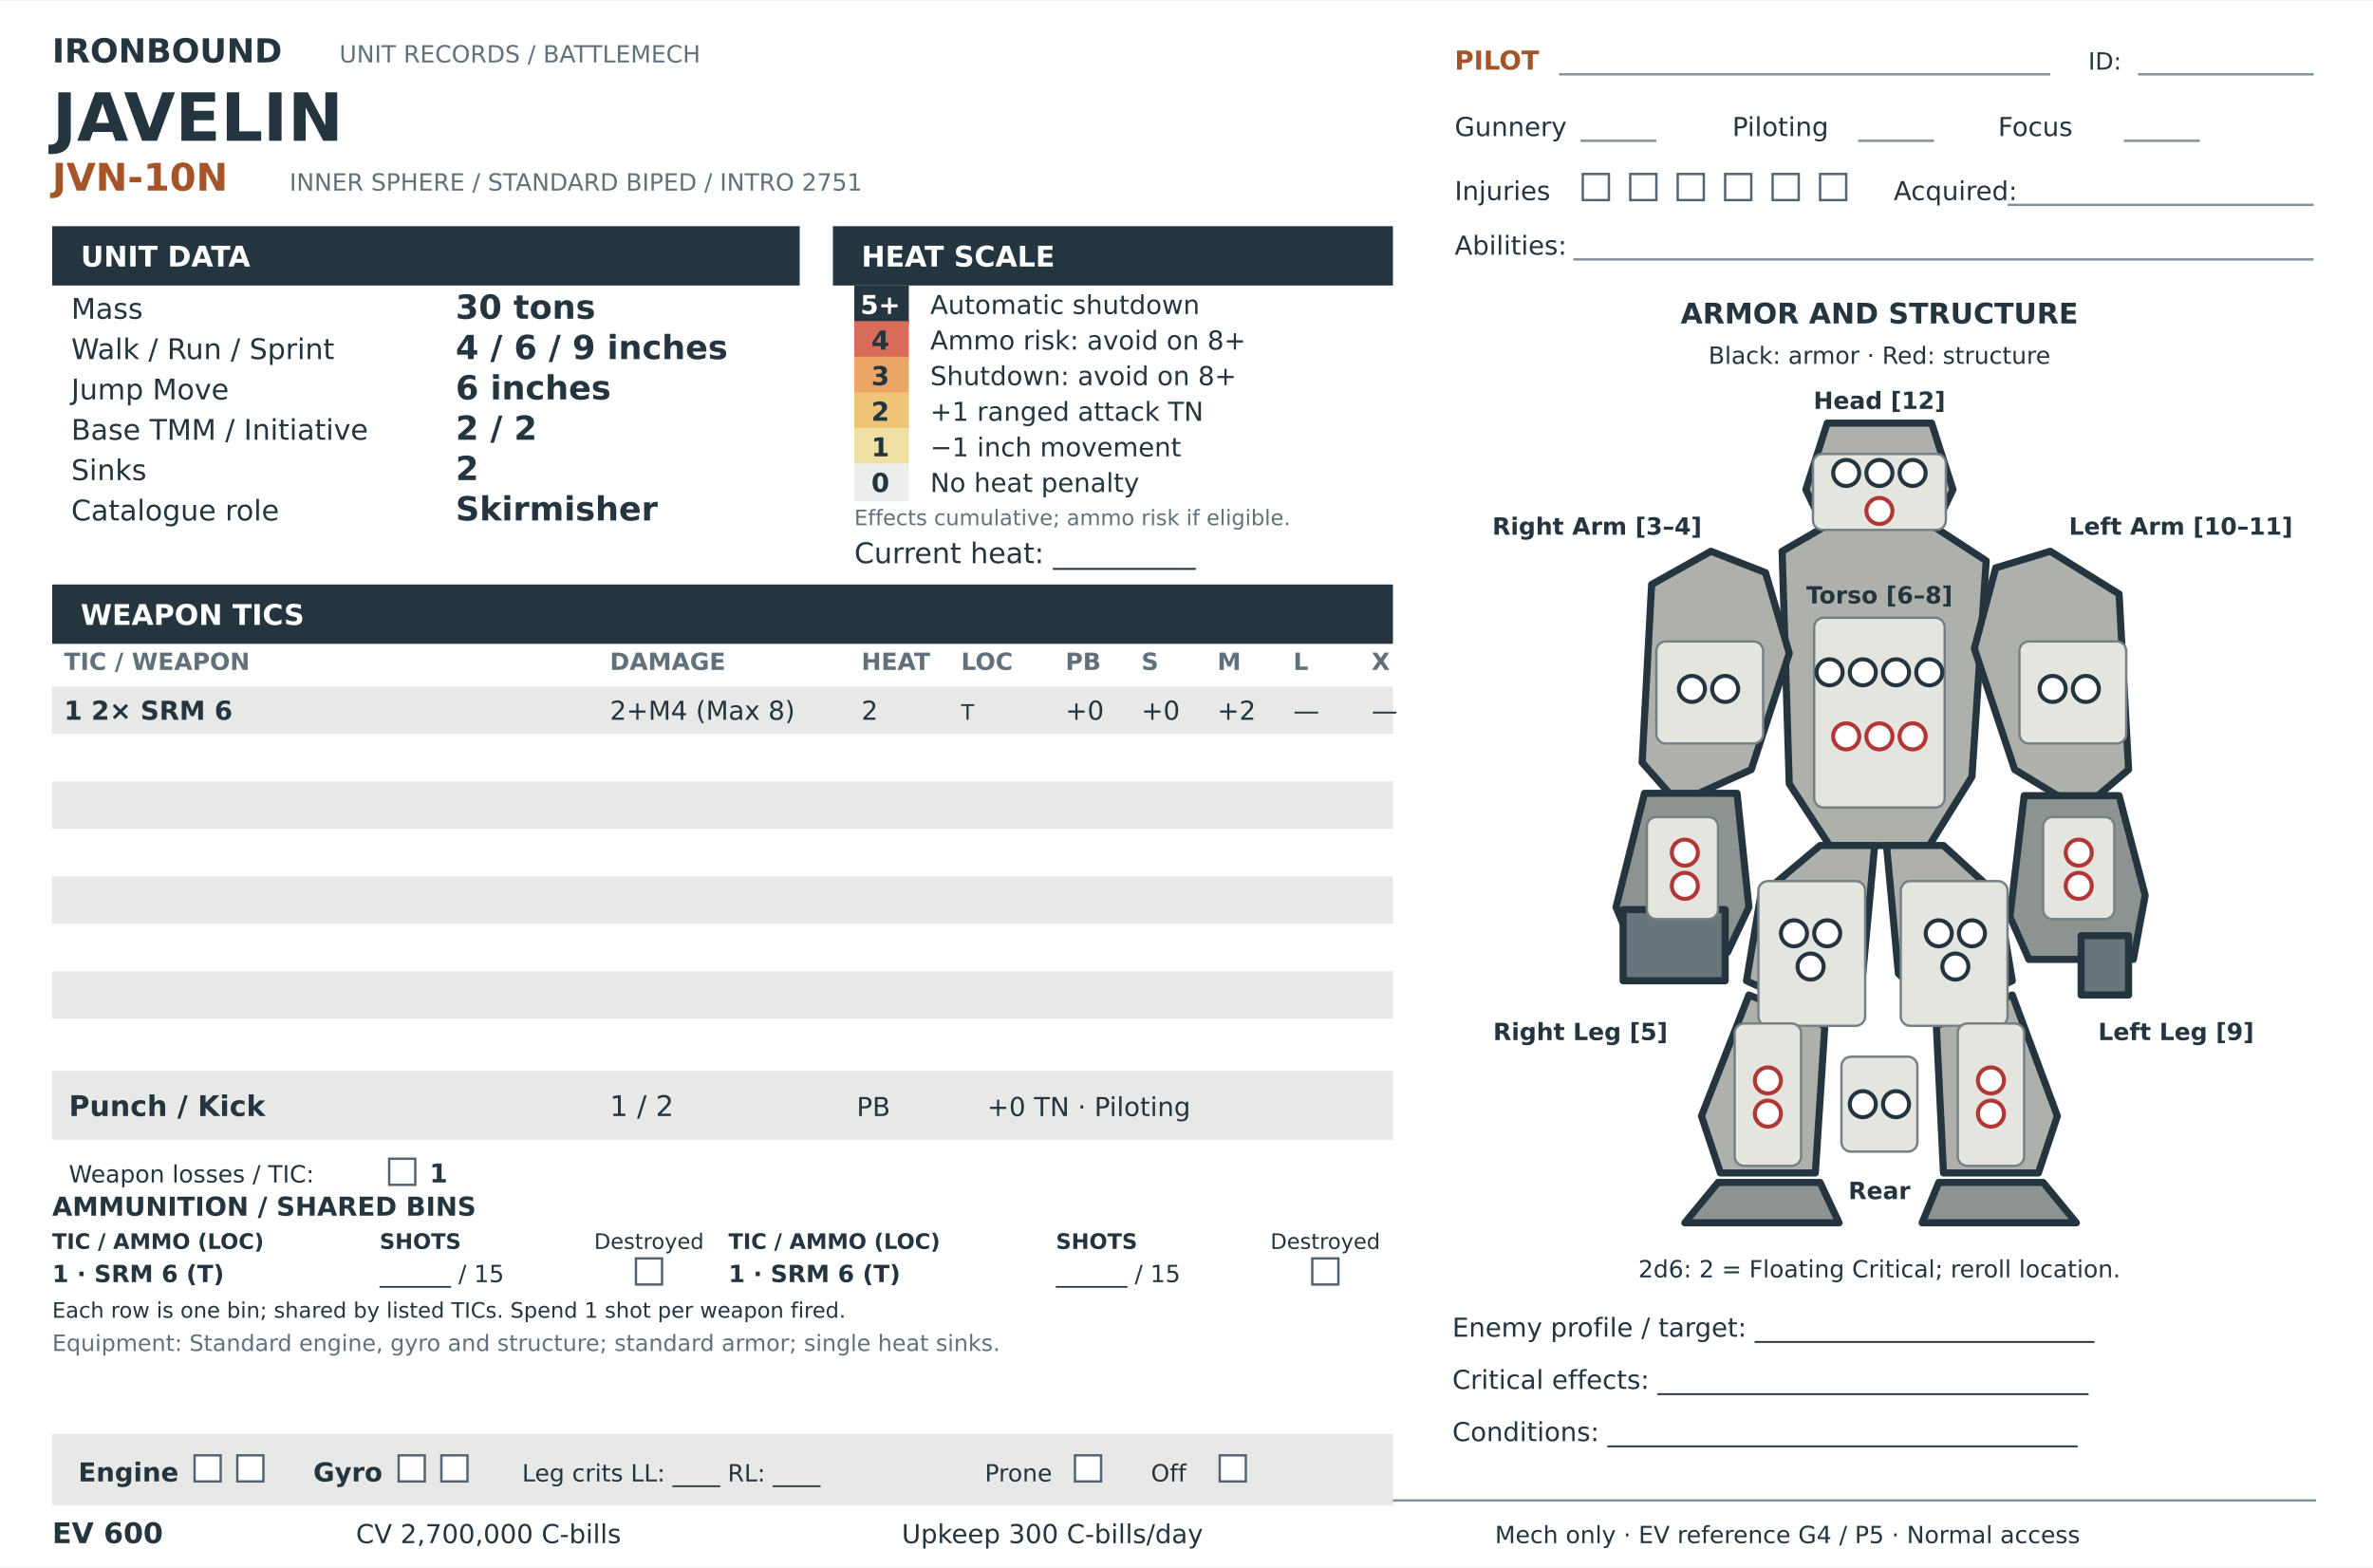
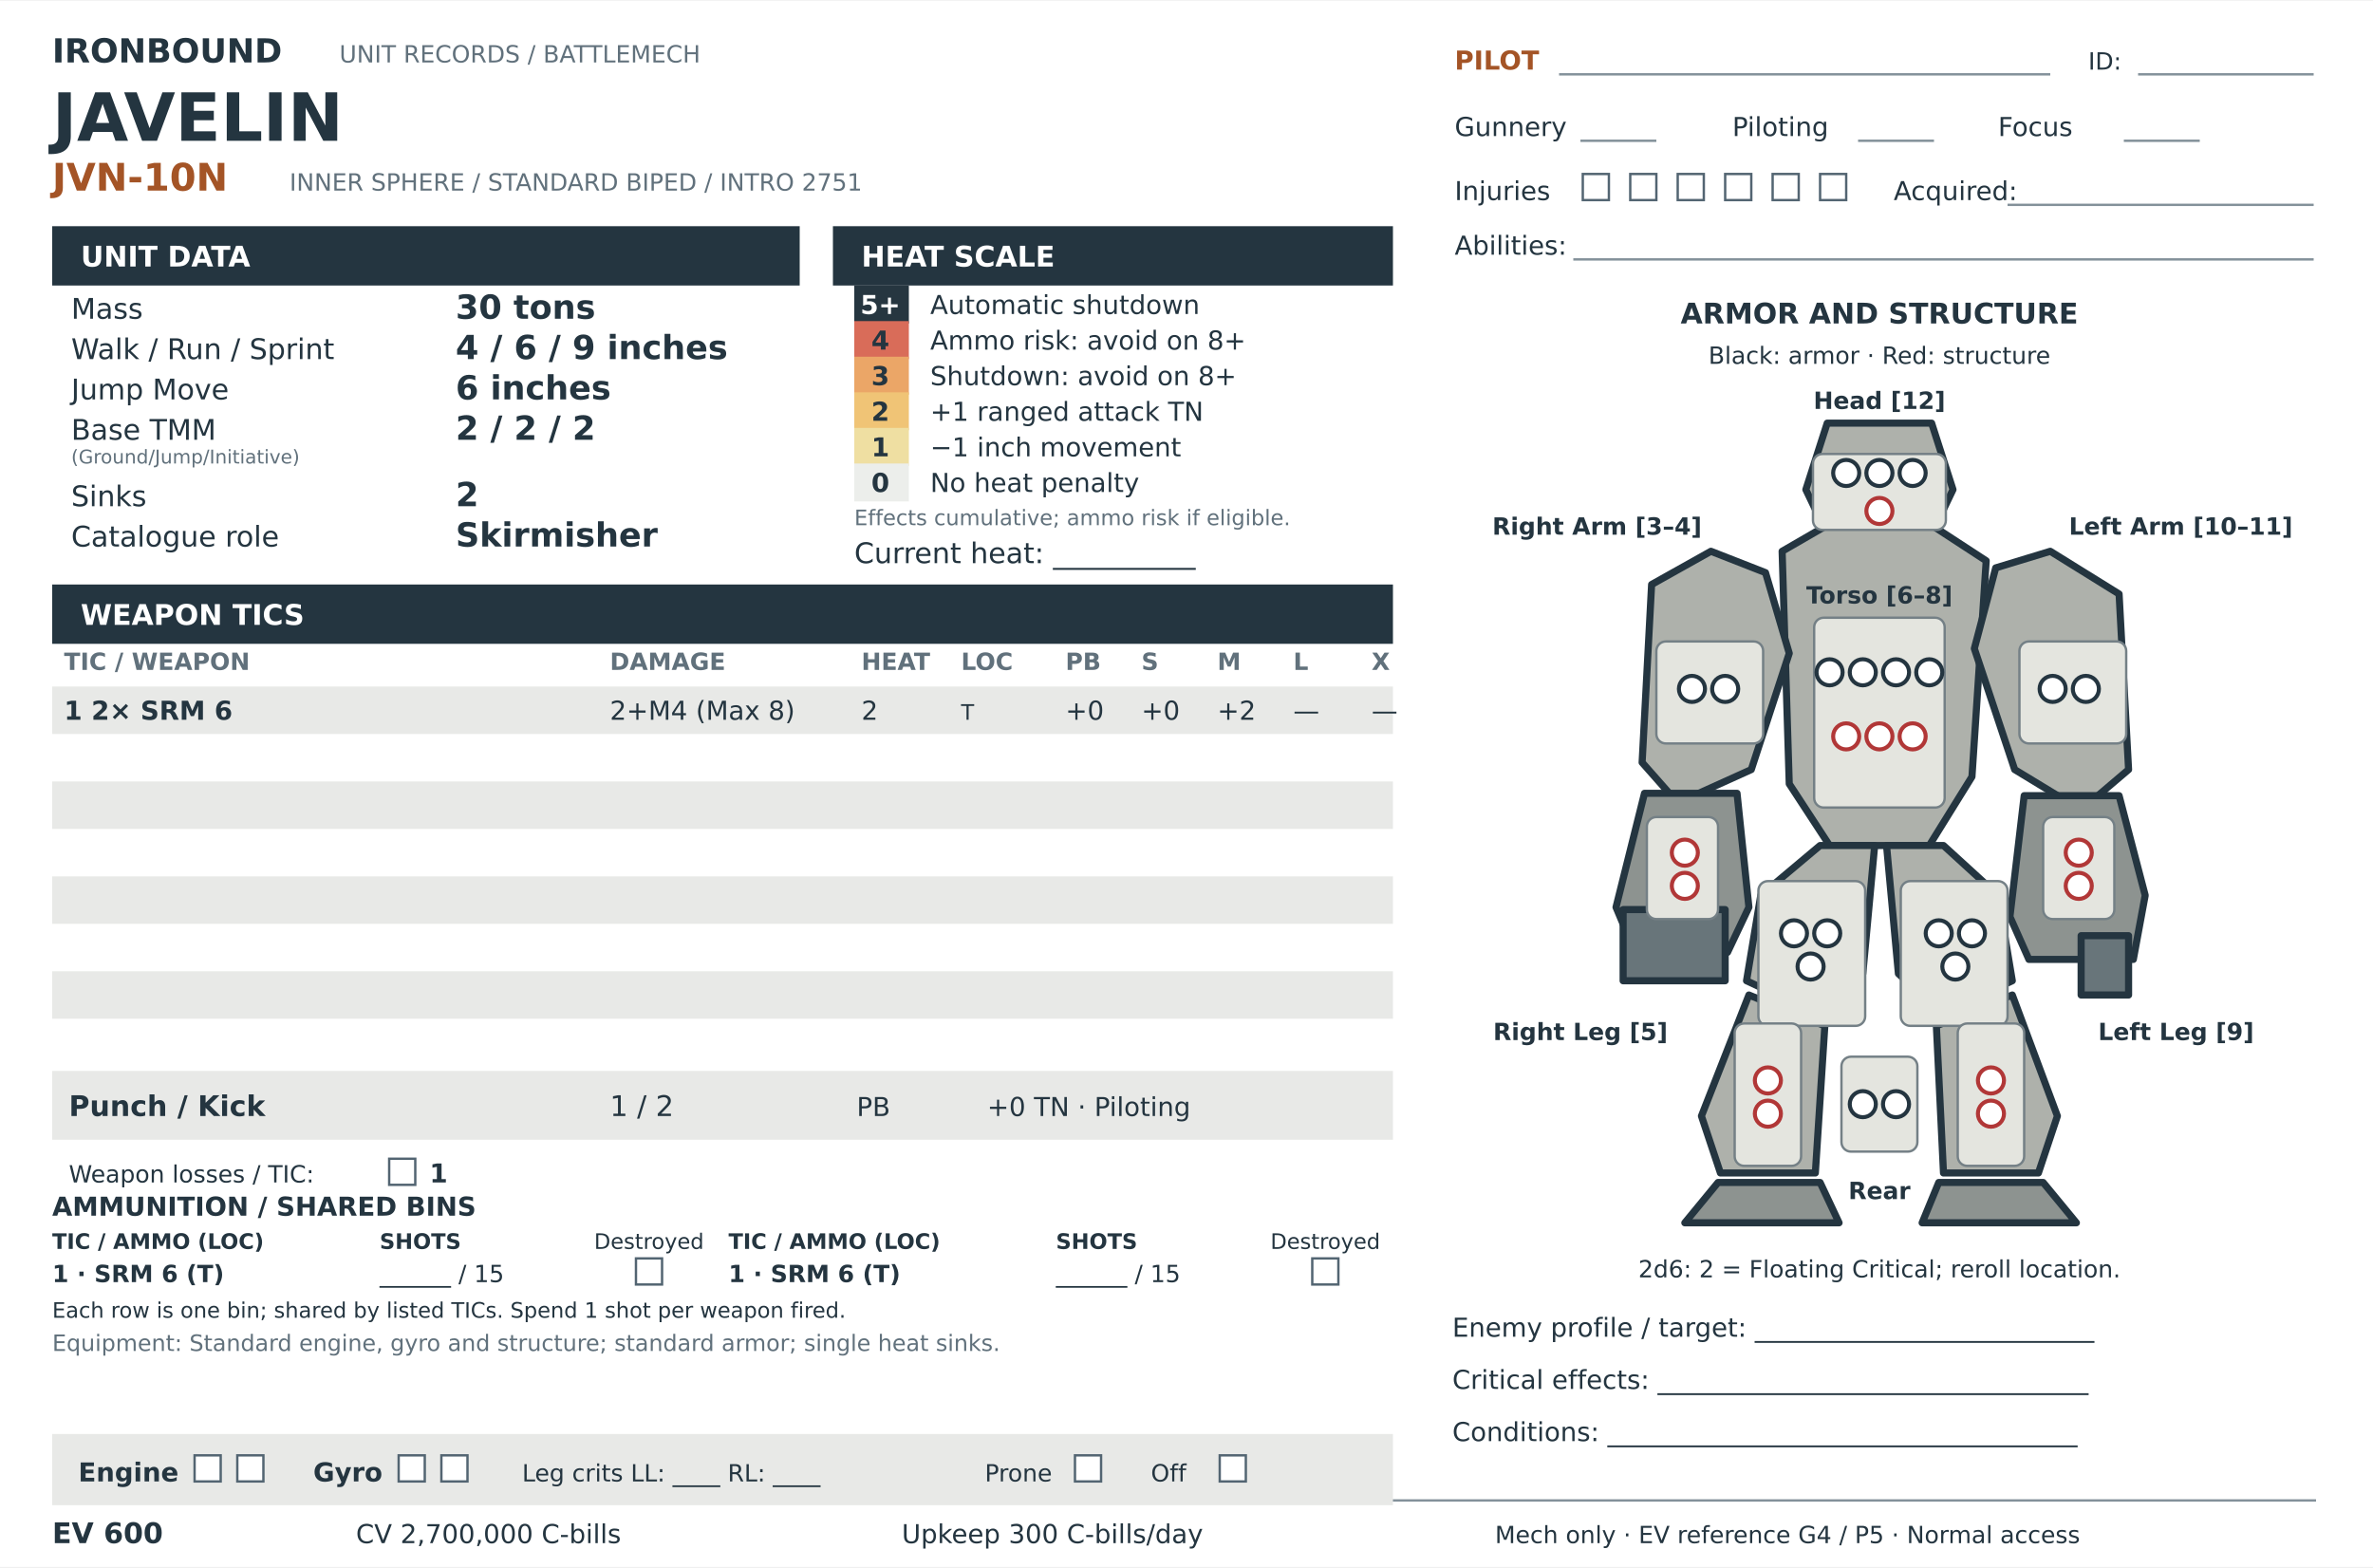
<svg xmlns="http://www.w3.org/2000/svg" width="277mm" height="183mm" viewBox="0 0 1000 660" role="img" aria-labelledby="title desc">
  <g font-family="Arial, Helvetica, sans-serif">
    <rect x="0" y="0" width="1000" height="660" rx="0" fill="#fff" stroke="none" />
    <text x="22" y="26" font-family="DejaVu Sans, Arial, sans-serif" font-size="14" font-weight="bold" fill="#243540" text-anchor="start">IRONBOUND</text>
    <text x="143" y="26" font-family="DejaVu Sans, Arial, sans-serif" font-size="10" fill="#61717c" text-anchor="start">UNIT RECORDS / BATTLEMECH</text>
    <text x="22" y="59" font-family="DejaVu Sans, Arial, sans-serif" font-size="28" font-weight="bold" fill="#243540" text-anchor="start">JAVELIN</text>
    <text x="22" y="80" font-family="DejaVu Sans, Arial, sans-serif" font-size="16" font-weight="bold" fill="#a45426" text-anchor="start">JVN-10N</text>
    <text x="122" y="80" font-family="DejaVu Sans, Arial, sans-serif" font-size="10" fill="#61717c" text-anchor="start">INNER SPHERE / STANDARD BIPED / INTRO 2751</text>
    <text x="613" y="29" font-family="DejaVu Sans, Arial, sans-serif" font-size="11" font-weight="bold" fill="#a45426" text-anchor="start">PILOT</text>
    <path d="M657 31H864" fill="none" stroke="#83919a" />
    <text x="880" y="29" font-family="DejaVu Sans, Arial, sans-serif" font-size="10" fill="#243540" text-anchor="start">ID:</text>
    <path d="M901 31H975" fill="none" stroke="#83919a" />
    <text x="613" y="57" font-family="DejaVu Sans, Arial, sans-serif" font-size="11" fill="#243540" text-anchor="start">Gunnery</text>
    <path d="M666 59H698" fill="none" stroke="#83919a" />
    <text x="730" y="57" font-family="DejaVu Sans, Arial, sans-serif" font-size="11" fill="#243540" text-anchor="start">Piloting</text>
    <path d="M783 59H815" fill="none" stroke="#83919a" />
    <text x="842" y="57" font-family="DejaVu Sans, Arial, sans-serif" font-size="11" fill="#243540" text-anchor="start">Focus</text>
    <path d="M895 59H927" fill="none" stroke="#83919a" />
    <text x="613" y="84" font-family="DejaVu Sans, Arial, sans-serif" font-size="11" fill="#243540" text-anchor="start">Injuries</text>
    <rect x="667" y="73" width="11" height="11" rx="0" fill="#fff" stroke="#536572" />
    <rect x="687" y="73" width="11" height="11" rx="0" fill="#fff" stroke="#536572" />
    <rect x="707" y="73" width="11" height="11" rx="0" fill="#fff" stroke="#536572" />
    <rect x="727" y="73" width="11" height="11" rx="0" fill="#fff" stroke="#536572" />
    <rect x="747" y="73" width="11" height="11" rx="0" fill="#fff" stroke="#536572" />
    <rect x="767" y="73" width="11" height="11" rx="0" fill="#fff" stroke="#536572" />
    <text x="798" y="84" font-family="DejaVu Sans, Arial, sans-serif" font-size="11" fill="#243540" text-anchor="start">Acquired:</text>
    <path d="M846 86H975" fill="none" stroke="#83919a" />
    <text x="613" y="107" font-family="DejaVu Sans, Arial, sans-serif" font-size="11" fill="#243540" text-anchor="start">Abilities:</text>
    <path d="M663 109H975" fill="none" stroke="#83919a" />
    <rect x="22" y="95" width="315" height="25" rx="0" fill="#243540" stroke="none" />
    <text x="34" y="112" font-family="DejaVu Sans, Arial, sans-serif" font-size="12" font-weight="bold" fill="#fff" text-anchor="start">UNIT DATA</text>
    <rect x="351" y="95" width="236" height="25" rx="0" fill="#243540" stroke="none" />
    <text x="363" y="112" font-family="DejaVu Sans, Arial, sans-serif" font-size="12" font-weight="bold" fill="#fff" text-anchor="start">HEAT SCALE</text>
    <text x="30" y="134" font-family="DejaVu Sans, Arial, sans-serif" font-size="12" fill="#243540" text-anchor="start">Mass</text>
    <text x="192" y="134" font-family="DejaVu Sans, Arial, sans-serif" font-size="14" font-weight="bold" fill="#243540" text-anchor="start">30 tons</text>
    <text x="30" y="151" font-family="DejaVu Sans, Arial, sans-serif" font-size="12" fill="#243540" text-anchor="start">Walk / Run / Sprint</text>
    <text x="192" y="151" font-family="DejaVu Sans, Arial, sans-serif" font-size="14" font-weight="bold" fill="#243540" text-anchor="start">4 / 6 / 9 inches</text>
    <text x="30" y="168" font-family="DejaVu Sans, Arial, sans-serif" font-size="12" fill="#243540" text-anchor="start">Jump Move</text>
    <text x="192" y="168" font-family="DejaVu Sans, Arial, sans-serif" font-size="14" font-weight="bold" fill="#243540" text-anchor="start">6 inches</text>
-     <text x="30" y="185" font-family="DejaVu Sans, Arial, sans-serif" font-size="12" fill="#243540" text-anchor="start">Base TMM / Initiative</text>
-     <text x="192" y="185" font-family="DejaVu Sans, Arial, sans-serif" font-size="14" font-weight="bold" fill="#243540" text-anchor="start">2 / 2</text>
-     <text x="30" y="202" font-family="DejaVu Sans, Arial, sans-serif" font-size="12" fill="#243540" text-anchor="start">Sinks</text>
-     <text x="192" y="202" font-family="DejaVu Sans, Arial, sans-serif" font-size="14" font-weight="bold" fill="#243540" text-anchor="start">2</text>
-     <text x="30" y="219" font-family="DejaVu Sans, Arial, sans-serif" font-size="12" fill="#243540" text-anchor="start">Catalogue role</text>
-     <text x="192" y="219" font-family="DejaVu Sans, Arial, sans-serif" font-size="14" font-weight="bold" fill="#243540" text-anchor="start">Skirmisher</text>
+     <text x="30" y="185" font-family="DejaVu Sans, Arial, sans-serif" font-size="12" fill="#243540" text-anchor="start">Base TMM</text>
+     <text x="30" y="195" font-family="DejaVu Sans, Arial, sans-serif" font-size="8" fill="#61717c" text-anchor="start">(Ground/Jump/Initiative)</text>
+     <text x="192" y="185" font-family="DejaVu Sans, Arial, sans-serif" font-size="14" font-weight="bold" fill="#243540" text-anchor="start">2 / 2 / 2</text>
+     <text x="30" y="213" font-family="DejaVu Sans, Arial, sans-serif" font-size="12" fill="#243540" text-anchor="start">Sinks</text>
+     <text x="192" y="213" font-family="DejaVu Sans, Arial, sans-serif" font-size="14" font-weight="bold" fill="#243540" text-anchor="start">2</text>
+     <text x="30" y="230" font-family="DejaVu Sans, Arial, sans-serif" font-size="12" fill="#243540" text-anchor="start">Catalogue role</text>
+     <text x="192" y="230" font-family="DejaVu Sans, Arial, sans-serif" font-size="14" font-weight="bold" fill="#243540" text-anchor="start">Skirmisher</text>
    <rect x="360" y="120" width="23" height="16" rx="0" fill="#263640" stroke="none" />
    <text x="371" y="132" font-family="DejaVu Sans, Arial, sans-serif" font-size="11" font-weight="bold" fill="#fff" text-anchor="middle">5+</text>
    <text x="392" y="132" font-family="DejaVu Sans, Arial, sans-serif" font-size="11" fill="#243540" text-anchor="start">Automatic shutdown</text>
    <rect x="360" y="135" width="23" height="16" rx="0" fill="#d96c59" stroke="none" />
    <text x="371" y="147" font-family="DejaVu Sans, Arial, sans-serif" font-size="11" font-weight="bold" fill="#243540" text-anchor="middle">4</text>
    <text x="392" y="147" font-family="DejaVu Sans, Arial, sans-serif" font-size="11" fill="#243540" text-anchor="start">Ammo risk: avoid on 8+</text>
    <rect x="360" y="150" width="23" height="16" rx="0" fill="#eba667" stroke="none" />
    <text x="371" y="162" font-family="DejaVu Sans, Arial, sans-serif" font-size="11" font-weight="bold" fill="#243540" text-anchor="middle">3</text>
    <text x="392" y="162" font-family="DejaVu Sans, Arial, sans-serif" font-size="11" fill="#243540" text-anchor="start">Shutdown: avoid on 8+</text>
    <rect x="360" y="165" width="23" height="16" rx="0" fill="#f0c476" stroke="none" />
    <text x="371" y="177" font-family="DejaVu Sans, Arial, sans-serif" font-size="11" font-weight="bold" fill="#243540" text-anchor="middle">2</text>
    <text x="392" y="177" font-family="DejaVu Sans, Arial, sans-serif" font-size="11" fill="#243540" text-anchor="start">+1 ranged attack TN</text>
    <rect x="360" y="180" width="23" height="16" rx="0" fill="#efdfa2" stroke="none" />
    <text x="371" y="192" font-family="DejaVu Sans, Arial, sans-serif" font-size="11" font-weight="bold" fill="#243540" text-anchor="middle">1</text>
    <text x="392" y="192" font-family="DejaVu Sans, Arial, sans-serif" font-size="11" fill="#243540" text-anchor="start">−1 inch movement</text>
    <rect x="360" y="195" width="23" height="16" rx="0" fill="#eceeeb" stroke="none" />
    <text x="371" y="207" font-family="DejaVu Sans, Arial, sans-serif" font-size="11" font-weight="bold" fill="#243540" text-anchor="middle">0</text>
    <text x="392" y="207" font-family="DejaVu Sans, Arial, sans-serif" font-size="11" fill="#243540" text-anchor="start">No heat penalty</text>
    <text x="360" y="221" font-family="DejaVu Sans, Arial, sans-serif" font-size="9" fill="#61717c" text-anchor="start">Effects cumulative; ammo risk if eligible.</text>
    <text x="360" y="237" font-family="DejaVu Sans, Arial, sans-serif" font-size="12" fill="#243540" text-anchor="start">Current heat: __________</text>
    <rect x="22" y="246" width="565" height="25" rx="0" fill="#243540" stroke="none" />
    <text x="34" y="263" font-family="DejaVu Sans, Arial, sans-serif" font-size="12" font-weight="bold" fill="#fff" text-anchor="start">WEAPON TICS</text>
    <text x="27" y="282" font-family="DejaVu Sans, Arial, sans-serif" font-size="10" font-weight="bold" fill="#61717c" text-anchor="start">TIC / WEAPON</text>
    <text x="257" y="282" font-family="DejaVu Sans, Arial, sans-serif" font-size="10" font-weight="bold" fill="#61717c" text-anchor="start">DAMAGE</text>
    <text x="363" y="282" font-family="DejaVu Sans, Arial, sans-serif" font-size="10" font-weight="bold" fill="#61717c" text-anchor="start">HEAT</text>
    <text x="405" y="282" font-family="DejaVu Sans, Arial, sans-serif" font-size="10" font-weight="bold" fill="#61717c" text-anchor="start">LOC</text>
    <text x="449" y="282" font-family="DejaVu Sans, Arial, sans-serif" font-size="10" font-weight="bold" fill="#61717c" text-anchor="start">PB</text>
    <text x="481" y="282" font-family="DejaVu Sans, Arial, sans-serif" font-size="10" font-weight="bold" fill="#61717c" text-anchor="start">S</text>
    <text x="513" y="282" font-family="DejaVu Sans, Arial, sans-serif" font-size="10" font-weight="bold" fill="#61717c" text-anchor="start">M</text>
    <text x="545" y="282" font-family="DejaVu Sans, Arial, sans-serif" font-size="10" font-weight="bold" fill="#61717c" text-anchor="start">L</text>
    <text x="578" y="282" font-family="DejaVu Sans, Arial, sans-serif" font-size="10" font-weight="bold" fill="#61717c" text-anchor="start">X</text>
    <rect x="22" y="289" width="565" height="20" rx="0" fill="#e8e9e7" stroke="none" />
    <text x="27" y="303" font-family="DejaVu Sans, Arial, sans-serif" font-size="11" font-weight="bold" fill="#243540" text-anchor="start">1  2× SRM 6</text>
    <text x="257" y="303" font-family="DejaVu Sans, Arial, sans-serif" font-size="11" fill="#243540" text-anchor="start">2+M4 (Max 8)</text>
    <text x="363" y="303" font-family="DejaVu Sans, Arial, sans-serif" font-size="11" fill="#243540" text-anchor="start">2</text>
    <text x="405" y="303" font-family="DejaVu Sans, Arial, sans-serif" font-size="9" fill="#243540" text-anchor="start">T</text>
    <text x="449" y="303" font-family="DejaVu Sans, Arial, sans-serif" font-size="11" fill="#243540" text-anchor="start">+0</text>
    <text x="481" y="303" font-family="DejaVu Sans, Arial, sans-serif" font-size="11" fill="#243540" text-anchor="start">+0</text>
    <text x="513" y="303" font-family="DejaVu Sans, Arial, sans-serif" font-size="11" fill="#243540" text-anchor="start">+2</text>
    <text x="545" y="303" font-family="DejaVu Sans, Arial, sans-serif" font-size="11" fill="#243540" text-anchor="start">—</text>
    <text x="578" y="303" font-family="DejaVu Sans, Arial, sans-serif" font-size="11" fill="#243540" text-anchor="start">—</text>
    <text x="27" y="323" font-family="DejaVu Sans, Arial, sans-serif" font-size="10" font-weight="bold" fill="#243540" text-anchor="start" />
    <text x="257" y="323" font-family="DejaVu Sans, Arial, sans-serif" font-size="11" fill="#243540" text-anchor="start" />
    <text x="363" y="323" font-family="DejaVu Sans, Arial, sans-serif" font-size="11" fill="#243540" text-anchor="start" />
    <text x="405" y="323" font-family="DejaVu Sans, Arial, sans-serif" font-size="9" fill="#243540" text-anchor="start" />
    <text x="449" y="323" font-family="DejaVu Sans, Arial, sans-serif" font-size="11" fill="#243540" text-anchor="start" />
    <text x="481" y="323" font-family="DejaVu Sans, Arial, sans-serif" font-size="11" fill="#243540" text-anchor="start" />
    <text x="513" y="323" font-family="DejaVu Sans, Arial, sans-serif" font-size="11" fill="#243540" text-anchor="start" />
    <text x="545" y="323" font-family="DejaVu Sans, Arial, sans-serif" font-size="11" fill="#243540" text-anchor="start" />
    <text x="578" y="323" font-family="DejaVu Sans, Arial, sans-serif" font-size="11" fill="#243540" text-anchor="start" />
    <rect x="22" y="329" width="565" height="20" rx="0" fill="#e8e9e7" stroke="none" />
    <text x="27" y="343" font-family="DejaVu Sans, Arial, sans-serif" font-size="11" font-weight="bold" fill="#243540" text-anchor="start" />
    <text x="257" y="343" font-family="DejaVu Sans, Arial, sans-serif" font-size="11" fill="#243540" text-anchor="start" />
    <text x="363" y="343" font-family="DejaVu Sans, Arial, sans-serif" font-size="11" fill="#243540" text-anchor="start" />
    <text x="405" y="343" font-family="DejaVu Sans, Arial, sans-serif" font-size="9" fill="#243540" text-anchor="start" />
    <text x="449" y="343" font-family="DejaVu Sans, Arial, sans-serif" font-size="11" fill="#243540" text-anchor="start" />
    <text x="481" y="343" font-family="DejaVu Sans, Arial, sans-serif" font-size="11" fill="#243540" text-anchor="start" />
    <text x="513" y="343" font-family="DejaVu Sans, Arial, sans-serif" font-size="11" fill="#243540" text-anchor="start" />
    <text x="545" y="343" font-family="DejaVu Sans, Arial, sans-serif" font-size="11" fill="#243540" text-anchor="start" />
    <text x="578" y="343" font-family="DejaVu Sans, Arial, sans-serif" font-size="11" fill="#243540" text-anchor="start" />
    <text x="27" y="363" font-family="DejaVu Sans, Arial, sans-serif" font-size="11" font-weight="bold" fill="#243540" text-anchor="start" />
    <text x="257" y="363" font-family="DejaVu Sans, Arial, sans-serif" font-size="11" fill="#243540" text-anchor="start" />
    <text x="363" y="363" font-family="DejaVu Sans, Arial, sans-serif" font-size="11" fill="#243540" text-anchor="start" />
    <text x="405" y="363" font-family="DejaVu Sans, Arial, sans-serif" font-size="9" fill="#243540" text-anchor="start" />
    <text x="449" y="363" font-family="DejaVu Sans, Arial, sans-serif" font-size="11" fill="#243540" text-anchor="start" />
    <text x="481" y="363" font-family="DejaVu Sans, Arial, sans-serif" font-size="11" fill="#243540" text-anchor="start" />
    <text x="513" y="363" font-family="DejaVu Sans, Arial, sans-serif" font-size="11" fill="#243540" text-anchor="start" />
    <text x="545" y="363" font-family="DejaVu Sans, Arial, sans-serif" font-size="11" fill="#243540" text-anchor="start" />
    <text x="578" y="363" font-family="DejaVu Sans, Arial, sans-serif" font-size="11" fill="#243540" text-anchor="start" />
    <rect x="22" y="369" width="565" height="20" rx="0" fill="#e8e9e7" stroke="none" />
    <text x="27" y="383" font-family="DejaVu Sans, Arial, sans-serif" font-size="11" font-weight="bold" fill="#243540" text-anchor="start" />
    <text x="257" y="383" font-family="DejaVu Sans, Arial, sans-serif" font-size="11" fill="#243540" text-anchor="start" />
    <text x="363" y="383" font-family="DejaVu Sans, Arial, sans-serif" font-size="11" fill="#243540" text-anchor="start" />
    <text x="405" y="383" font-family="DejaVu Sans, Arial, sans-serif" font-size="11" fill="#243540" text-anchor="start" />
    <text x="449" y="383" font-family="DejaVu Sans, Arial, sans-serif" font-size="11" fill="#243540" text-anchor="start" />
    <text x="481" y="383" font-family="DejaVu Sans, Arial, sans-serif" font-size="11" fill="#243540" text-anchor="start" />
    <text x="513" y="383" font-family="DejaVu Sans, Arial, sans-serif" font-size="11" fill="#243540" text-anchor="start" />
    <text x="545" y="383" font-family="DejaVu Sans, Arial, sans-serif" font-size="11" fill="#243540" text-anchor="start" />
    <text x="578" y="383" font-family="DejaVu Sans, Arial, sans-serif" font-size="11" fill="#243540" text-anchor="start" />
    <text x="27" y="403" font-family="DejaVu Sans, Arial, sans-serif" font-size="11" font-weight="bold" fill="#243540" text-anchor="start" />
    <text x="257" y="403" font-family="DejaVu Sans, Arial, sans-serif" font-size="11" fill="#243540" text-anchor="start" />
    <text x="363" y="403" font-family="DejaVu Sans, Arial, sans-serif" font-size="11" fill="#243540" text-anchor="start" />
    <text x="405" y="403" font-family="DejaVu Sans, Arial, sans-serif" font-size="11" fill="#243540" text-anchor="start" />
    <text x="449" y="403" font-family="DejaVu Sans, Arial, sans-serif" font-size="11" fill="#243540" text-anchor="start" />
    <text x="481" y="403" font-family="DejaVu Sans, Arial, sans-serif" font-size="11" fill="#243540" text-anchor="start" />
    <text x="513" y="403" font-family="DejaVu Sans, Arial, sans-serif" font-size="11" fill="#243540" text-anchor="start" />
    <text x="545" y="403" font-family="DejaVu Sans, Arial, sans-serif" font-size="11" fill="#243540" text-anchor="start" />
    <text x="578" y="403" font-family="DejaVu Sans, Arial, sans-serif" font-size="11" fill="#243540" text-anchor="start" />
    <rect x="22" y="409" width="565" height="20" rx="0" fill="#e8e9e7" stroke="none" />
    <text x="27" y="423" font-family="DejaVu Sans, Arial, sans-serif" font-size="11" font-weight="bold" fill="#243540" text-anchor="start" />
    <text x="257" y="423" font-family="DejaVu Sans, Arial, sans-serif" font-size="11" fill="#243540" text-anchor="start" />
    <text x="363" y="423" font-family="DejaVu Sans, Arial, sans-serif" font-size="11" fill="#243540" text-anchor="start" />
    <text x="405" y="423" font-family="DejaVu Sans, Arial, sans-serif" font-size="11" fill="#243540" text-anchor="start" />
    <text x="449" y="423" font-family="DejaVu Sans, Arial, sans-serif" font-size="11" fill="#243540" text-anchor="start" />
    <text x="481" y="423" font-family="DejaVu Sans, Arial, sans-serif" font-size="11" fill="#243540" text-anchor="start" />
    <text x="513" y="423" font-family="DejaVu Sans, Arial, sans-serif" font-size="11" fill="#243540" text-anchor="start" />
    <text x="545" y="423" font-family="DejaVu Sans, Arial, sans-serif" font-size="11" fill="#243540" text-anchor="start" />
    <text x="578" y="423" font-family="DejaVu Sans, Arial, sans-serif" font-size="11" fill="#243540" text-anchor="start" />
    <text x="27" y="443" font-family="DejaVu Sans, Arial, sans-serif" font-size="11" font-weight="bold" fill="#243540" text-anchor="start" />
    <text x="257" y="443" font-family="DejaVu Sans, Arial, sans-serif" font-size="11" fill="#243540" text-anchor="start" />
    <text x="363" y="443" font-family="DejaVu Sans, Arial, sans-serif" font-size="11" fill="#243540" text-anchor="start" />
    <text x="405" y="443" font-family="DejaVu Sans, Arial, sans-serif" font-size="11" fill="#243540" text-anchor="start" />
    <text x="449" y="443" font-family="DejaVu Sans, Arial, sans-serif" font-size="11" fill="#243540" text-anchor="start" />
    <text x="481" y="443" font-family="DejaVu Sans, Arial, sans-serif" font-size="11" fill="#243540" text-anchor="start" />
    <text x="513" y="443" font-family="DejaVu Sans, Arial, sans-serif" font-size="11" fill="#243540" text-anchor="start" />
    <text x="545" y="443" font-family="DejaVu Sans, Arial, sans-serif" font-size="11" fill="#243540" text-anchor="start" />
    <text x="578" y="443" font-family="DejaVu Sans, Arial, sans-serif" font-size="11" fill="#243540" text-anchor="start" />
    <rect x="22" y="451" width="565" height="29" rx="0" fill="#e8e9e7" stroke="none" />
    <text x="29" y="470" font-family="DejaVu Sans, Arial, sans-serif" font-size="12" font-weight="bold" fill="#243540" text-anchor="start">Punch / Kick</text>
    <text x="257" y="470" font-family="DejaVu Sans, Arial, sans-serif" font-size="12" fill="#243540" text-anchor="start">1 / 2</text>
    <text x="361" y="470" font-family="DejaVu Sans, Arial, sans-serif" font-size="11" fill="#243540" text-anchor="start">PB</text>
    <text x="416" y="470" font-family="DejaVu Sans, Arial, sans-serif" font-size="11" fill="#243540" text-anchor="start">+0 TN · Piloting</text>
    <g transform="translate(612 120)">
      <text x="180" y="16" font-family="DejaVu Sans, Arial, sans-serif" font-size="12" font-weight="bold" fill="#243540" text-anchor="middle">ARMOR AND STRUCTURE</text>
      <text x="180" y="33" font-family="DejaVu Sans, Arial, sans-serif" font-size="10" fill="#243540" text-anchor="middle">Black: armor · Red: structure</text>
      <path d="M158 58H202L211 86L200 109H160L149 86Z" fill="#aeb1ab" stroke="#243540" stroke-width="3" stroke-linejoin="round" />
      <path d="M139 112L158 101H202L225 116L219 207L201 236H159L142 210Z" fill="#aeb1ab" stroke="#243540" stroke-width="3" stroke-linejoin="round" />
      <path d="M132 121L109 112L84 126L80 201L95 218L126 204L142 155Z" fill="#aeb1ab" stroke="#243540" stroke-width="3" stroke-linejoin="round" />
      <path d="M229 119L252 112L281 130L285 204L265 221L237 204L220 153Z" fill="#aeb1ab" stroke="#243540" stroke-width="3" stroke-linejoin="round" />
      <path d="M81 214H120L125 262L116 281H77L69 262Z" fill="#8d9390" stroke="#243540" stroke-width="3" stroke-linejoin="round" />
      <path d="M241 215H281L292 257L287 284H243L235 266Z" fill="#8d9390" stroke="#243540" stroke-width="3" stroke-linejoin="round" />
      <path d="M72 263H115V293H72Z" fill="#68757a" stroke="#243540" stroke-width="3" stroke-linejoin="round" />
      <path d="M265 274H285V299H265Z" fill="#68757a" stroke="#243540" stroke-width="3" stroke-linejoin="round" />
      <path d="M155 236H178L173 290L154 307L124 293L130 257Z" fill="#aeb1ab" stroke="#243540" stroke-width="3" stroke-linejoin="round" />
      <path d="M183 236H207L230 257L236 293L206 307L188 290Z" fill="#aeb1ab" stroke="#243540" stroke-width="3" stroke-linejoin="round" />
      <path d="M125 299L157 312L153 374H113L105 350Z" fill="#aeb1ab" stroke="#243540" stroke-width="3" stroke-linejoin="round" />
      <path d="M204 312L236 299L255 350L247 374H207Z" fill="#aeb1ab" stroke="#243540" stroke-width="3" stroke-linejoin="round" />
      <path d="M112 378H155L163 395H98Z" fill="#8d9390" stroke="#243540" stroke-width="3" stroke-linejoin="round" />
      <path d="M205 378H249L263 395H198Z" fill="#8d9390" stroke="#243540" stroke-width="3" stroke-linejoin="round" />
      <rect x="152" y="71" width="56" height="32" rx="4" fill="#e4e5df" stroke="#748086" />
      <rect x="152.5" y="140" width="55" height="80" rx="4" fill="#e4e5df" stroke="#748086" />
      <rect x="86" y="150" width="45" height="43" rx="4" fill="#e4e5df" stroke="#748086" />
      <rect x="239" y="150" width="45" height="43" rx="4" fill="#e4e5df" stroke="#748086" />
      <rect x="82" y="224" width="30" height="43" rx="4" fill="#e4e5df" stroke="#748086" />
      <rect x="249" y="224" width="30" height="43" rx="4" fill="#e4e5df" stroke="#748086" />
      <rect x="129" y="251" width="45" height="61" rx="4" fill="#e4e5df" stroke="#748086" />
      <rect x="189" y="251" width="45" height="61" rx="4" fill="#e4e5df" stroke="#748086" />
      <rect x="119" y="311" width="28" height="60" rx="4" fill="#e4e5df" stroke="#748086" />
      <rect x="213" y="311" width="28" height="60" rx="4" fill="#e4e5df" stroke="#748086" />
      <rect x="164" y="325" width="32" height="40" rx="4" fill="#e4e5df" stroke="#748086" />
      <text x="180" y="52" font-family="DejaVu Sans, Arial, sans-serif" font-size="10" font-weight="bold" fill="#243540" text-anchor="middle">Head [12]</text>
      <text x="180" y="134" font-family="DejaVu Sans, Arial, sans-serif" font-size="10" font-weight="bold" fill="#243540" text-anchor="middle">Torso [6–8]</text>
      <text x="61" y="105" font-family="DejaVu Sans, Arial, sans-serif" font-size="10" font-weight="bold" fill="#243540" text-anchor="middle">Right Arm [3–4]</text>
      <text x="307" y="105" font-family="DejaVu Sans, Arial, sans-serif" font-size="10" font-weight="bold" fill="#243540" text-anchor="middle">Left Arm [10–11]</text>
      <text x="54" y="318" font-family="DejaVu Sans, Arial, sans-serif" font-size="10" font-weight="bold" fill="#243540" text-anchor="middle">Right Leg [5]</text>
      <text x="305" y="318" font-family="DejaVu Sans, Arial, sans-serif" font-size="10" font-weight="bold" fill="#243540" text-anchor="middle">Left Leg [9]</text>
      <text x="180" y="385" font-family="DejaVu Sans, Arial, sans-serif" font-size="10" font-weight="bold" fill="#243540" text-anchor="middle">Rear</text>
      <text x="180" y="418" font-family="DejaVu Sans, Arial, sans-serif" font-size="10" fill="#243540" text-anchor="middle">2d6: 2 = Floating Critical; reroll location.</text>
      <text x="0" y="443" font-family="DejaVu Sans, Arial, sans-serif" font-size="11" fill="#243540" text-anchor="start">Enemy profile / target: __________________________</text>
      <text x="0" y="465" font-family="DejaVu Sans, Arial, sans-serif" font-size="11" fill="#243540" text-anchor="start">Critical effects: _________________________________</text>
      <text x="0" y="487" font-family="DejaVu Sans, Arial, sans-serif" font-size="11" fill="#243540" text-anchor="start">Conditions: ____________________________________</text>
      <circle cx="166" cy="79" r="5.5" fill="#fff" stroke="#243540" stroke-width="1.7" />
      <circle cx="180" cy="79" r="5.5" fill="#fff" stroke="#243540" stroke-width="1.7" />
      <circle cx="194" cy="79" r="5.5" fill="#fff" stroke="#243540" stroke-width="1.7" />
      <circle cx="180" cy="95" r="5.5" fill="#fff" stroke="#b13737" stroke-width="1.7" />
      <circle cx="159" cy="163" r="5.5" fill="#fff" stroke="#243540" stroke-width="1.7" />
      <circle cx="173" cy="163" r="5.5" fill="#fff" stroke="#243540" stroke-width="1.7" />
      <circle cx="187" cy="163" r="5.5" fill="#fff" stroke="#243540" stroke-width="1.7" />
      <circle cx="201" cy="163" r="5.5" fill="#fff" stroke="#243540" stroke-width="1.7" />
      <circle cx="166" cy="190" r="5.5" fill="#fff" stroke="#b13737" stroke-width="1.7" />
      <circle cx="180" cy="190" r="5.5" fill="#fff" stroke="#b13737" stroke-width="1.7" />
      <circle cx="194" cy="190" r="5.5" fill="#fff" stroke="#b13737" stroke-width="1.7" />
      <circle cx="101" cy="170" r="5.5" fill="#fff" stroke="#243540" stroke-width="1.7" />
      <circle cx="115" cy="170" r="5.5" fill="#fff" stroke="#243540" stroke-width="1.7" />
      <circle cx="253" cy="170" r="5.5" fill="#fff" stroke="#243540" stroke-width="1.7" />
      <circle cx="267" cy="170" r="5.5" fill="#fff" stroke="#243540" stroke-width="1.7" />
      <circle cx="98" cy="239" r="5.5" fill="#fff" stroke="#b13737" stroke-width="1.7" />
      <circle cx="98" cy="253" r="5.5" fill="#fff" stroke="#b13737" stroke-width="1.7" />
      <circle cx="264" cy="239" r="5.5" fill="#fff" stroke="#b13737" stroke-width="1.7" />
      <circle cx="264" cy="253" r="5.5" fill="#fff" stroke="#b13737" stroke-width="1.7" />
      <circle cx="144" cy="273" r="5.5" fill="#fff" stroke="#243540" stroke-width="1.7" />
      <circle cx="158" cy="273" r="5.5" fill="#fff" stroke="#243540" stroke-width="1.7" />
      <circle cx="151" cy="287" r="5.5" fill="#fff" stroke="#243540" stroke-width="1.7" />
      <circle cx="205" cy="273" r="5.5" fill="#fff" stroke="#243540" stroke-width="1.7" />
      <circle cx="219" cy="273" r="5.5" fill="#fff" stroke="#243540" stroke-width="1.7" />
      <circle cx="212" cy="287" r="5.5" fill="#fff" stroke="#243540" stroke-width="1.7" />
      <circle cx="133" cy="335" r="5.5" fill="#fff" stroke="#b13737" stroke-width="1.7" />
      <circle cx="133" cy="349" r="5.5" fill="#fff" stroke="#b13737" stroke-width="1.7" />
      <circle cx="227" cy="335" r="5.5" fill="#fff" stroke="#b13737" stroke-width="1.7" />
      <circle cx="227" cy="349" r="5.5" fill="#fff" stroke="#b13737" stroke-width="1.7" />
      <circle cx="173" cy="345" r="5.5" fill="#fff" stroke="#243540" stroke-width="1.7" />
      <circle cx="187" cy="345" r="5.5" fill="#fff" stroke="#243540" stroke-width="1.7" />
    </g>
    <path d="M22 632H976" fill="none" stroke="#83919a" />
    <text x="22" y="650" font-family="DejaVu Sans, Arial, sans-serif" font-size="12" font-weight="bold" fill="#243540" text-anchor="start">EV 600</text>
    <text x="150" y="650" font-family="DejaVu Sans, Arial, sans-serif" font-size="11" fill="#243540" text-anchor="start">CV 2,700,000 C-bills</text>
    <text x="380" y="650" font-family="DejaVu Sans, Arial, sans-serif" font-size="11" fill="#243540" text-anchor="start">Upkeep 300 C-bills/day</text>
    <text x="630" y="650" font-family="DejaVu Sans, Arial, sans-serif" font-size="10" fill="#243540" text-anchor="start">Mech only · EV reference G4 / P5 · Normal access</text>
    <text x="29" y="498" font-family="DejaVu Sans, Arial, sans-serif" font-size="10" fill="#243540" text-anchor="start">Weapon losses / TIC:</text>
    <rect x="164" y="488" width="11" height="11" fill="#fff" stroke="#536572" />
    <text x="181" y="498" font-family="DejaVu Sans, Arial, sans-serif" font-size="11" fill="#243540" text-anchor="start" font-weight="bold">1</text>
    <text x="22" y="512" font-family="DejaVu Sans, Arial, sans-serif" font-size="11" fill="#243540" text-anchor="start" font-weight="bold">AMMUNITION / SHARED BINS</text>
    <text x="22" y="526" font-family="DejaVu Sans, Arial, sans-serif" font-size="9" fill="#243540" text-anchor="start" font-weight="bold">TIC / AMMO (LOC)</text>
    <text x="160" y="526" font-family="DejaVu Sans, Arial, sans-serif" font-size="9" fill="#243540" text-anchor="start" font-weight="bold">SHOTS</text>
    <text x="273.5" y="526" font-family="DejaVu Sans, Arial, sans-serif" font-size="9" fill="#243540" text-anchor="middle">Destroyed</text>
    <text x="307" y="526" font-family="DejaVu Sans, Arial, sans-serif" font-size="9" fill="#243540" text-anchor="start" font-weight="bold">TIC / AMMO (LOC)</text>
    <text x="445" y="526" font-family="DejaVu Sans, Arial, sans-serif" font-size="9" fill="#243540" text-anchor="start" font-weight="bold">SHOTS</text>
    <text x="558.5" y="526" font-family="DejaVu Sans, Arial, sans-serif" font-size="9" fill="#243540" text-anchor="middle">Destroyed</text>
    <text x="22" y="540" font-family="DejaVu Sans, Arial, sans-serif" font-size="10" fill="#243540" text-anchor="start" font-weight="bold">1 · SRM 6 (T)</text>
    <text x="160" y="540" font-family="DejaVu Sans, Arial, sans-serif" font-size="10" fill="#243540" text-anchor="start">______ / 15</text>
    <rect x="268" y="530" width="11" height="11" fill="#fff" stroke="#536572" />
    <text x="307" y="540" font-family="DejaVu Sans, Arial, sans-serif" font-size="10" fill="#243540" text-anchor="start" font-weight="bold">1 · SRM 6 (T)</text>
    <text x="445" y="540" font-family="DejaVu Sans, Arial, sans-serif" font-size="10" fill="#243540" text-anchor="start">______ / 15</text>
    <rect x="553" y="530" width="11" height="11" fill="#fff" stroke="#536572" />
    <text x="22" y="555" font-family="DejaVu Sans, Arial, sans-serif" font-size="9" fill="#243540" text-anchor="start">Each row is one bin; shared by listed TICs. Spend 1 shot per weapon fired.</text>
    <text x="22" y="569" font-family="DejaVu Sans, Arial, sans-serif" font-size="9.5" fill="#61717c" text-anchor="start">Equipment: Standard engine, gyro and structure; standard armor; single heat sinks.</text>
    <rect x="22" y="604" width="565" height="30" fill="#e8e9e7" stroke="none" />
    <text x="33" y="624" font-family="DejaVu Sans, Arial, sans-serif" font-size="11" fill="#243540" text-anchor="start" font-weight="bold">Engine</text>
    <rect x="82" y="613" width="11" height="11" fill="#fff" stroke="#536572" />
    <rect x="100" y="613" width="11" height="11" fill="#fff" stroke="#536572" />
    <text x="132" y="624" font-family="DejaVu Sans, Arial, sans-serif" font-size="11" fill="#243540" text-anchor="start" font-weight="bold">Gyro</text>
    <rect x="168" y="613" width="11" height="11" fill="#fff" stroke="#536572" />
    <rect x="186" y="613" width="11" height="11" fill="#fff" stroke="#536572" />
    <text x="220" y="624" font-family="DejaVu Sans, Arial, sans-serif" font-size="10" fill="#243540" text-anchor="start">Leg crits LL: ____  RL: ____</text>
    <text x="415" y="624" font-family="DejaVu Sans, Arial, sans-serif" font-size="10" fill="#243540" text-anchor="start">Prone</text>
    <rect x="453" y="613" width="11" height="11" fill="#fff" stroke="#536572" />
    <text x="485" y="624" font-family="DejaVu Sans, Arial, sans-serif" font-size="10" fill="#243540" text-anchor="start">Off</text>
    <rect x="514" y="613" width="11" height="11" fill="#fff" stroke="#536572" />
  </g>
</svg>
